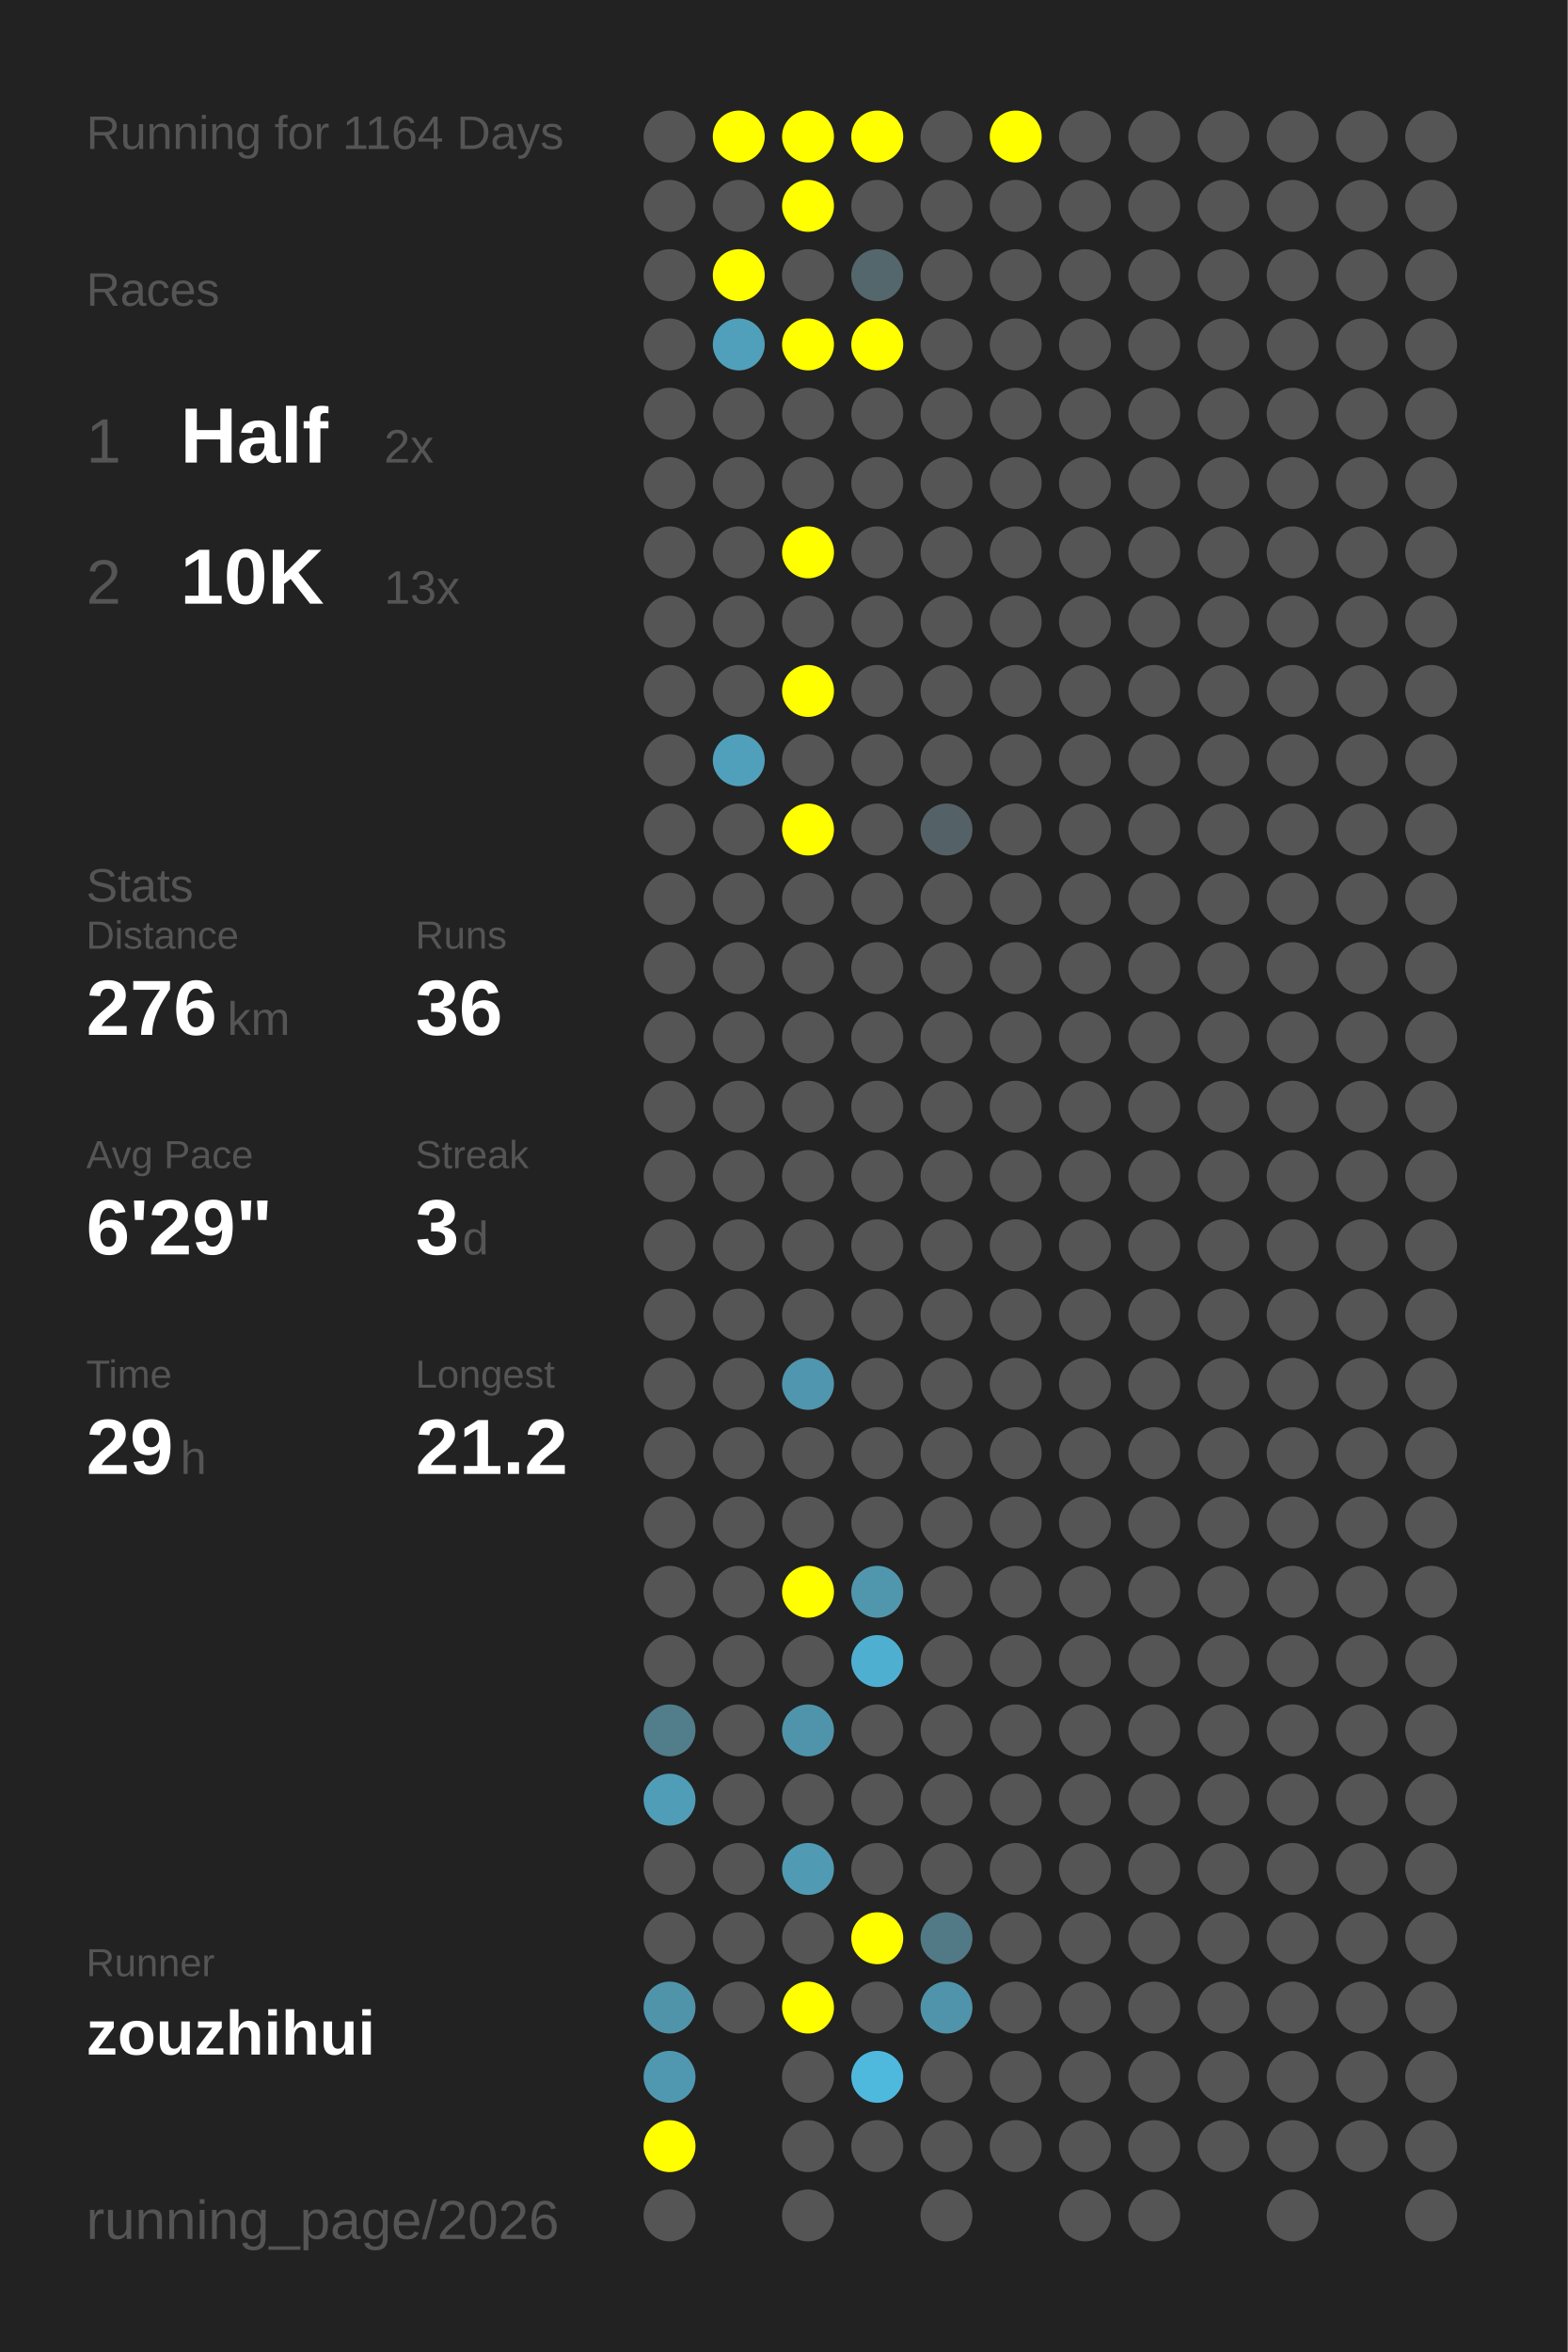
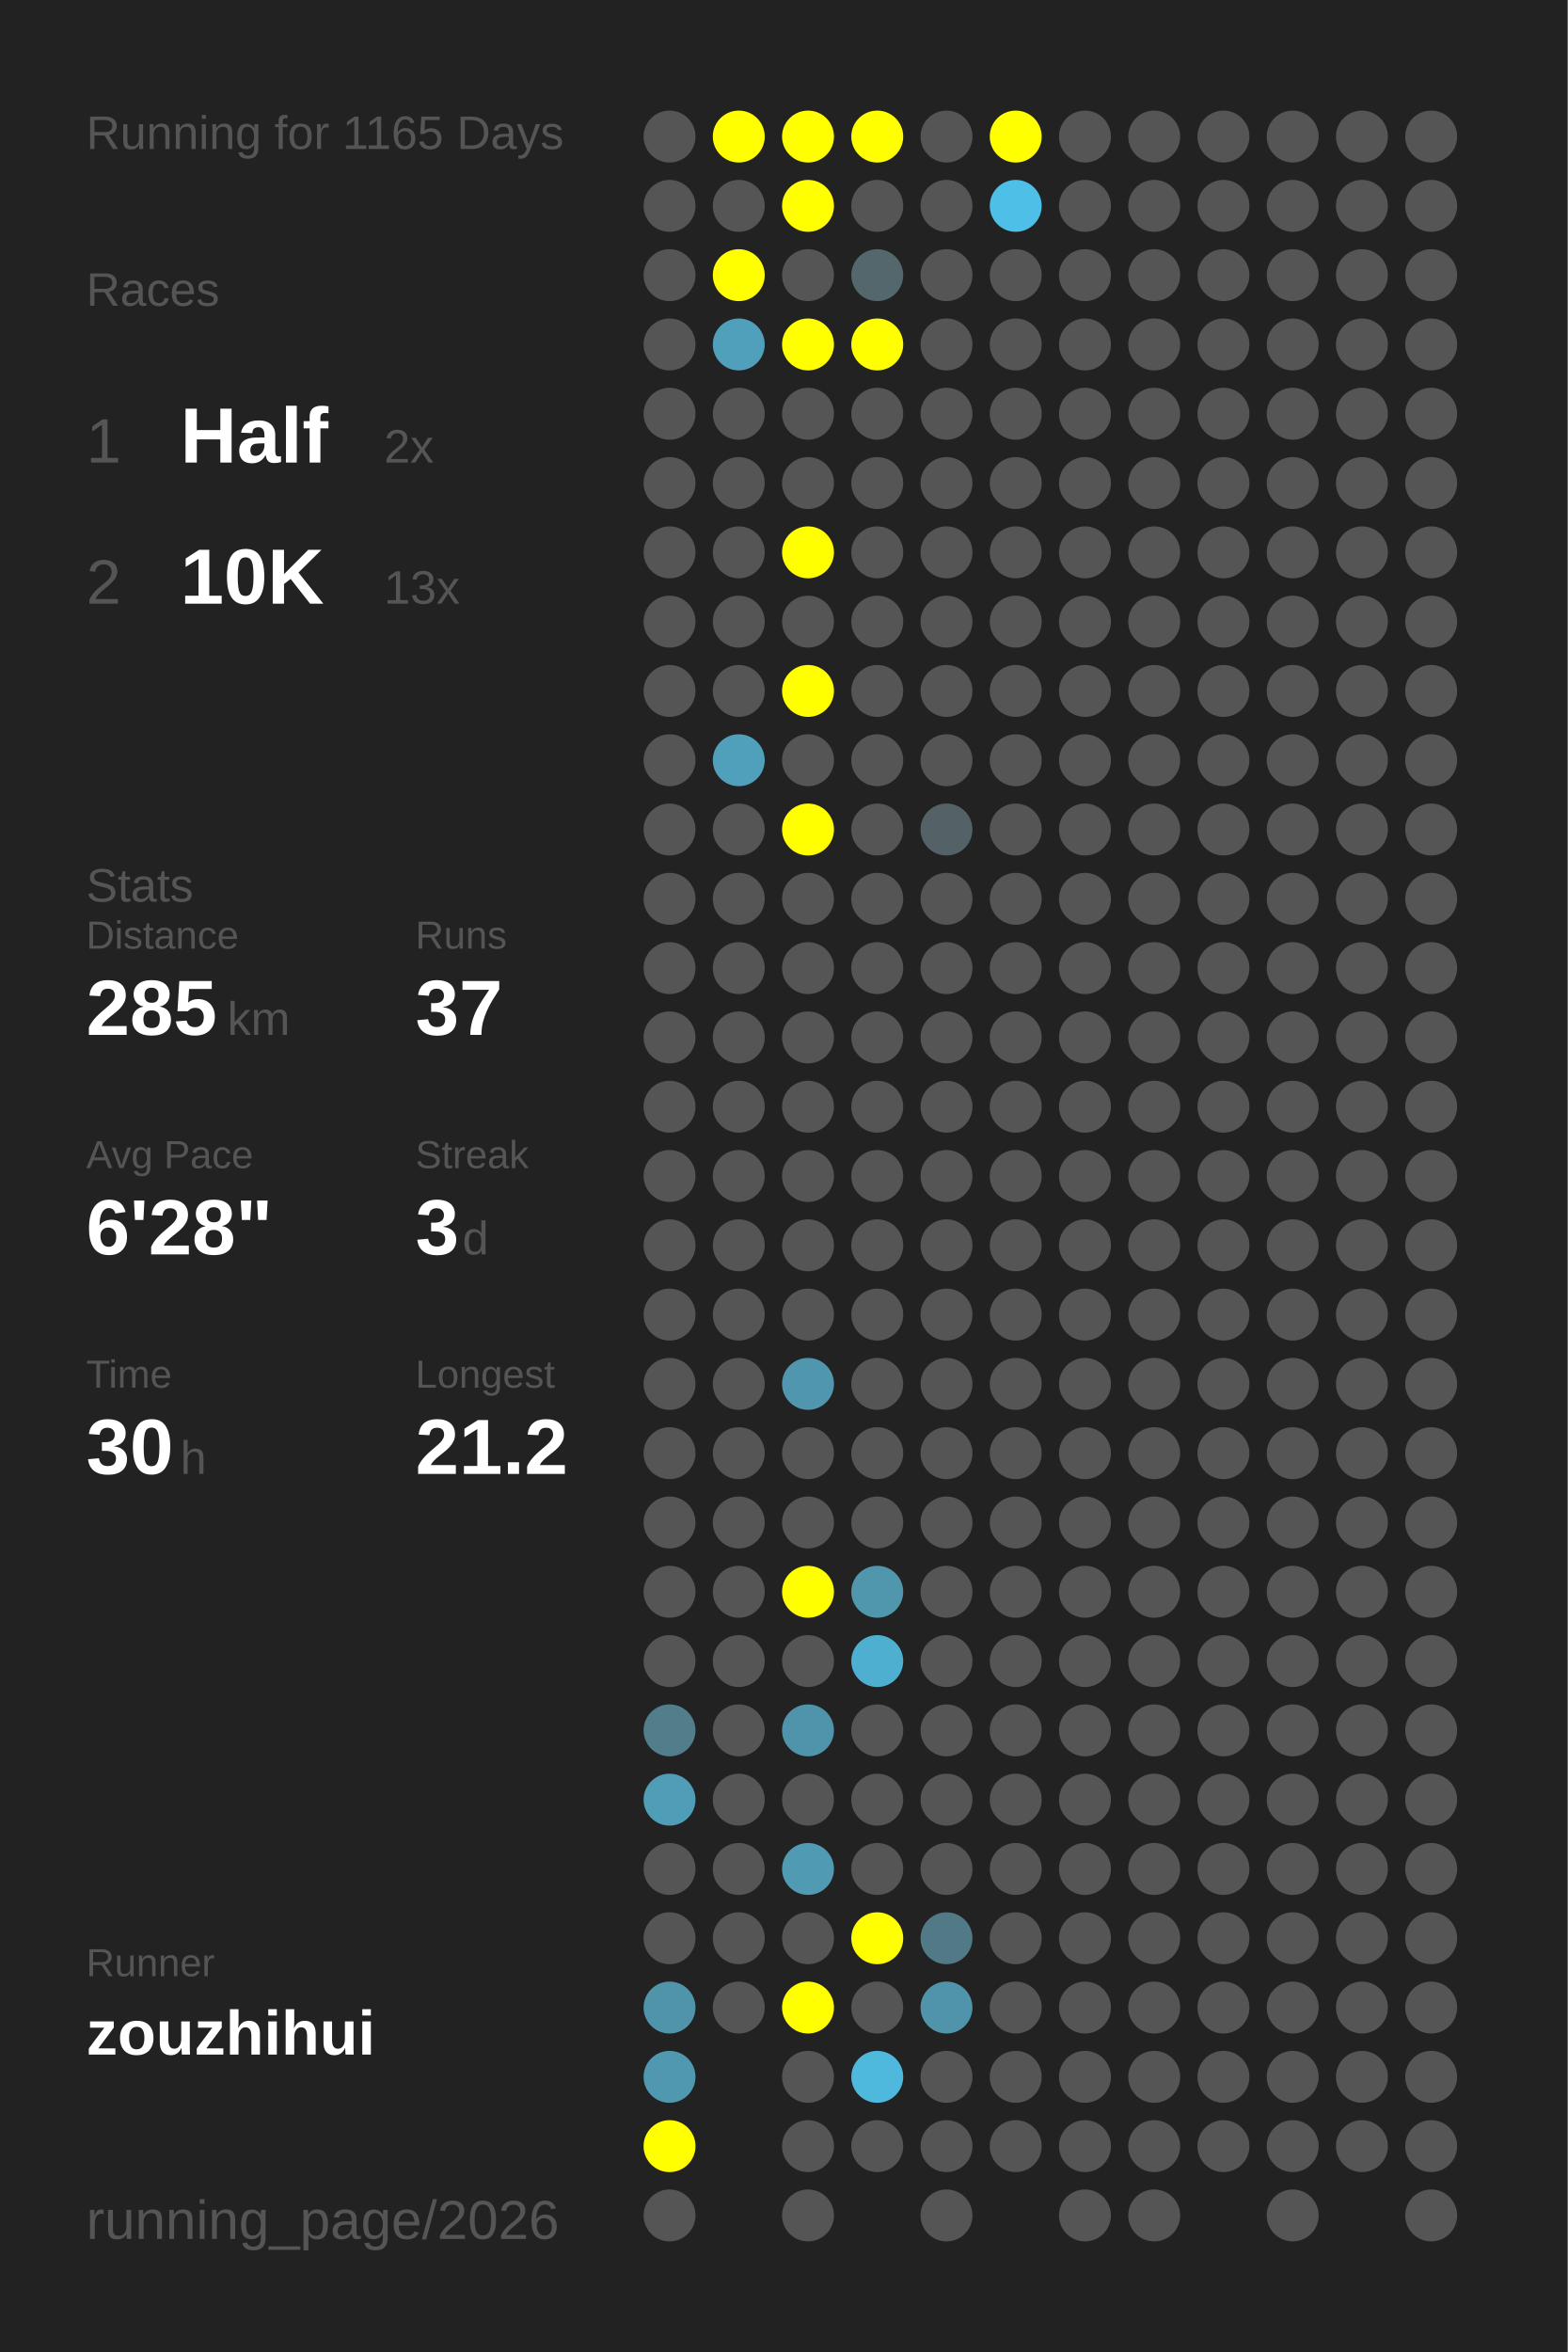
<svg xmlns="http://www.w3.org/2000/svg" baseProfile="full" height="300mm" version="1.1" viewBox="0,0,200,300" width="200mm">
  <defs />
  <rect fill="#222222" height="300" width="200" x="0" y="0" />
-   <text fill="#555555" style="font-size:6px; font-family:Arial;" x="11" y="19">Running for 1164 Days</text>
+   <text fill="#555555" style="font-size:6px; font-family:Arial;" x="11" y="19">Running for 1165 Days</text>
  <text fill="#555555" style="font-size:6px; font-family:Arial;" x="11" y="39">Races</text>
  <text fill="#555555" style="font-size:8px; font-family:Arial;" x="11" y="59">1</text>
  <text fill="#FFFFFF" style="font-size:10px; font-family:Arial; font-weight:bold;" x="23" y="59">Half</text>
  <text fill="#555555" style="font-size:6px; font-family:Arial;" x="49" y="59">2x</text>
  <text fill="#555555" style="font-size:8px; font-family:Arial;" x="11" y="77">2</text>
  <text fill="#FFFFFF" style="font-size:10px; font-family:Arial; font-weight:bold;" x="23" y="77">10K</text>
  <text fill="#555555" style="font-size:6px; font-family:Arial;" x="49" y="77">13x</text>
  <text fill="#555555" style="font-size:6px; font-family:Arial;" x="11" y="115">Stats</text>
  <text fill="#555555" style="font-size:5px; font-family:Arial;" x="11" y="121">Distance</text>
-   <text fill="#FFFFFF" style="font-size:10px; font-family:Arial; font-weight:bold;" x="11" y="132">276</text>
+   <text fill="#FFFFFF" style="font-size:10px; font-family:Arial; font-weight:bold;" x="11" y="132">285</text>
  <text fill="#555555" style="font-size:6px; font-family:Arial;" x="29" y="132">km</text>
  <text fill="#555555" style="font-size:5px; font-family:Arial;" x="53" y="121">Runs</text>
-   <text fill="#FFFFFF" style="font-size:10px; font-family:Arial; font-weight:bold;" x="53" y="132">36</text>
+   <text fill="#FFFFFF" style="font-size:10px; font-family:Arial; font-weight:bold;" x="53" y="132">37</text>
  <text fill="#555555" style="font-size:5px; font-family:Arial;" x="11" y="149">Avg Pace</text>
-   <text fill="#FFFFFF" style="font-size:10px; font-family:Arial; font-weight:bold;" x="11" y="160">6'29"</text>
+   <text fill="#FFFFFF" style="font-size:10px; font-family:Arial; font-weight:bold;" x="11" y="160">6'28"</text>
  <text fill="#555555" style="font-size:5px; font-family:Arial;" x="53" y="149">Streak</text>
  <text fill="#FFFFFF" style="font-size:10px; font-family:Arial; font-weight:bold;" x="53" y="160">3</text>
  <text fill="#555555" style="font-size:6px; font-family:Arial;" x="59" y="160">d</text>
  <text fill="#555555" style="font-size:5px; font-family:Arial;" x="11" y="177">Time</text>
-   <text fill="#FFFFFF" style="font-size:10px; font-family:Arial; font-weight:bold;" x="11" y="188">29</text>
+   <text fill="#FFFFFF" style="font-size:10px; font-family:Arial; font-weight:bold;" x="11" y="188">30</text>
  <text fill="#555555" style="font-size:6px; font-family:Arial;" x="23" y="188">h</text>
  <text fill="#555555" style="font-size:5px; font-family:Arial;" x="53" y="177">Longest</text>
  <text fill="#FFFFFF" style="font-size:10px; font-family:Arial; font-weight:bold;" x="53" y="188">21.2</text>
  <text fill="#555555" style="font-size:5px; font-family:Arial;" x="11" y="252.065">Runner</text>
  <text fill="#FFFFFF" style="font-size:8px; font-family:Arial; font-weight:bold;" x="11" y="262.065">zouzhihui</text>
  <text fill="#555555" style="font-size:7px; font-family:Arial;" x="11" y="285.581">running_page/2026</text>
  <circle cx="85.417" cy="17.419" fill="#555555" r="3.312" />
  <circle cx="85.417" cy="26.258" fill="#555555" r="3.312" />
  <circle cx="85.417" cy="35.097" fill="#555555" r="3.312" />
  <circle cx="85.417" cy="43.935" fill="#555555" r="3.312" />
  <circle cx="85.417" cy="52.774" fill="#555555" r="3.312" />
  <circle cx="85.417" cy="61.613" fill="#555555" r="3.312" />
  <circle cx="85.417" cy="70.452" fill="#555555" r="3.312" />
  <circle cx="85.417" cy="79.29" fill="#555555" r="3.312" />
  <circle cx="85.417" cy="88.129" fill="#555555" r="3.312" />
  <circle cx="85.417" cy="96.968" fill="#555555" r="3.312" />
  <circle cx="85.417" cy="105.806" fill="#555555" r="3.312" />
  <circle cx="85.417" cy="114.645" fill="#555555" r="3.312" />
  <circle cx="85.417" cy="123.484" fill="#555555" r="3.312" />
  <circle cx="85.417" cy="132.323" fill="#555555" r="3.312" />
  <circle cx="85.417" cy="141.161" fill="#555555" r="3.312" />
  <circle cx="85.417" cy="150" fill="#555555" r="3.312" />
  <circle cx="85.417" cy="158.839" fill="#555555" r="3.312" />
  <circle cx="85.417" cy="167.677" fill="#555555" r="3.312" />
  <circle cx="85.417" cy="176.516" fill="#555555" r="3.312" />
  <circle cx="85.417" cy="185.355" fill="#555555" r="3.312" />
  <circle cx="85.417" cy="194.194" fill="#555555" r="3.312" />
  <circle cx="85.417" cy="203.032" fill="#555555" r="3.312" />
  <circle cx="85.417" cy="211.871" fill="#555555" r="3.312" />
  <circle cx="85.417" cy="220.71" fill="#527d8b" r="3.312" />
  <circle cx="85.417" cy="229.548" fill="#509db7" r="3.312" />
  <circle cx="85.417" cy="238.387" fill="#555555" r="3.312" />
  <circle cx="85.417" cy="247.226" fill="#555555" r="3.312" />
  <circle cx="85.417" cy="256.065" fill="#5094aa" r="3.312" />
  <circle cx="85.417" cy="264.903" fill="#5098b0" r="3.312" />
  <circle cx="85.417" cy="273.742" fill="#FFFF00" r="3.312" />
  <circle cx="85.417" cy="282.581" fill="#555555" r="3.312" />
  <circle cx="94.25" cy="17.419" fill="#FFFF00" r="3.312" />
  <circle cx="94.25" cy="26.258" fill="#555555" r="3.312" />
  <circle cx="94.25" cy="35.097" fill="#FFFF00" r="3.312" />
  <circle cx="94.25" cy="43.935" fill="#50a0bb" r="3.312" />
  <circle cx="94.25" cy="52.774" fill="#555555" r="3.312" />
  <circle cx="94.25" cy="61.613" fill="#555555" r="3.312" />
  <circle cx="94.25" cy="70.452" fill="#555555" r="3.312" />
  <circle cx="94.25" cy="79.29" fill="#555555" r="3.312" />
  <circle cx="94.25" cy="88.129" fill="#555555" r="3.312" />
  <circle cx="94.25" cy="96.968" fill="#50a0bc" r="3.312" />
  <circle cx="94.25" cy="105.806" fill="#555555" r="3.312" />
  <circle cx="94.25" cy="114.645" fill="#555555" r="3.312" />
  <circle cx="94.25" cy="123.484" fill="#555555" r="3.312" />
  <circle cx="94.25" cy="132.323" fill="#555555" r="3.312" />
  <circle cx="94.25" cy="141.161" fill="#555555" r="3.312" />
  <circle cx="94.25" cy="150" fill="#555555" r="3.312" />
  <circle cx="94.25" cy="158.839" fill="#555555" r="3.312" />
  <circle cx="94.25" cy="167.677" fill="#555555" r="3.312" />
  <circle cx="94.25" cy="176.516" fill="#555555" r="3.312" />
  <circle cx="94.25" cy="185.355" fill="#555555" r="3.312" />
  <circle cx="94.25" cy="194.194" fill="#555555" r="3.312" />
  <circle cx="94.25" cy="203.032" fill="#555555" r="3.312" />
  <circle cx="94.25" cy="211.871" fill="#555555" r="3.312" />
  <circle cx="94.25" cy="220.71" fill="#555555" r="3.312" />
  <circle cx="94.25" cy="229.548" fill="#555555" r="3.312" />
  <circle cx="94.25" cy="238.387" fill="#555555" r="3.312" />
  <circle cx="94.25" cy="247.226" fill="#555555" r="3.312" />
  <circle cx="94.25" cy="256.065" fill="#555555" r="3.312" />
  <circle cx="103.083" cy="17.419" fill="#FFFF00" r="3.312" />
  <circle cx="103.083" cy="26.258" fill="#FFFF00" r="3.312" />
  <circle cx="103.083" cy="35.097" fill="#555555" r="3.312" />
  <circle cx="103.083" cy="43.935" fill="#FFFF00" r="3.312" />
  <circle cx="103.083" cy="52.774" fill="#555555" r="3.312" />
  <circle cx="103.083" cy="61.613" fill="#555555" r="3.312" />
  <circle cx="103.083" cy="70.452" fill="#FFFF00" r="3.312" />
  <circle cx="103.083" cy="79.29" fill="#555555" r="3.312" />
  <circle cx="103.083" cy="88.129" fill="#FFFF00" r="3.312" />
  <circle cx="103.083" cy="96.968" fill="#555555" r="3.312" />
  <circle cx="103.083" cy="105.806" fill="#FFFF00" r="3.312" />
  <circle cx="103.083" cy="114.645" fill="#555555" r="3.312" />
  <circle cx="103.083" cy="123.484" fill="#555555" r="3.312" />
  <circle cx="103.083" cy="132.323" fill="#555555" r="3.312" />
  <circle cx="103.083" cy="141.161" fill="#555555" r="3.312" />
  <circle cx="103.083" cy="150" fill="#555555" r="3.312" />
  <circle cx="103.083" cy="158.839" fill="#555555" r="3.312" />
  <circle cx="103.083" cy="167.677" fill="#555555" r="3.312" />
  <circle cx="103.083" cy="176.516" fill="#5096ae" r="3.312" />
  <circle cx="103.083" cy="185.355" fill="#555555" r="3.312" />
  <circle cx="103.083" cy="194.194" fill="#555555" r="3.312" />
  <circle cx="103.083" cy="203.032" fill="#FFFF00" r="3.312" />
  <circle cx="103.083" cy="211.871" fill="#555555" r="3.312" />
  <circle cx="103.083" cy="220.71" fill="#5094ab" r="3.312" />
  <circle cx="103.083" cy="229.548" fill="#555555" r="3.312" />
  <circle cx="103.083" cy="238.387" fill="#509ab3" r="3.312" />
  <circle cx="103.083" cy="247.226" fill="#555555" r="3.312" />
  <circle cx="103.083" cy="256.065" fill="#FFFF00" r="3.312" />
  <circle cx="103.083" cy="264.903" fill="#555555" r="3.312" />
  <circle cx="103.083" cy="273.742" fill="#555555" r="3.312" />
  <circle cx="103.083" cy="282.581" fill="#555555" r="3.312" />
  <circle cx="111.917" cy="17.419" fill="#FFFF00" r="3.312" />
  <circle cx="111.917" cy="26.258" fill="#555555" r="3.312" />
  <circle cx="111.917" cy="35.097" fill="#53676d" r="3.312" />
  <circle cx="111.917" cy="43.935" fill="#FFFF00" r="3.312" />
  <circle cx="111.917" cy="52.774" fill="#555555" r="3.312" />
  <circle cx="111.917" cy="61.613" fill="#555555" r="3.312" />
  <circle cx="111.917" cy="70.452" fill="#555555" r="3.312" />
  <circle cx="111.917" cy="79.29" fill="#555555" r="3.312" />
  <circle cx="111.917" cy="88.129" fill="#555555" r="3.312" />
  <circle cx="111.917" cy="96.968" fill="#555555" r="3.312" />
  <circle cx="111.917" cy="105.806" fill="#555555" r="3.312" />
  <circle cx="111.917" cy="114.645" fill="#555555" r="3.312" />
  <circle cx="111.917" cy="123.484" fill="#555555" r="3.312" />
  <circle cx="111.917" cy="132.323" fill="#555555" r="3.312" />
  <circle cx="111.917" cy="141.161" fill="#555555" r="3.312" />
  <circle cx="111.917" cy="150" fill="#555555" r="3.312" />
  <circle cx="111.917" cy="158.839" fill="#555555" r="3.312" />
  <circle cx="111.917" cy="167.677" fill="#555555" r="3.312" />
  <circle cx="111.917" cy="176.516" fill="#555555" r="3.312" />
  <circle cx="111.917" cy="185.355" fill="#555555" r="3.312" />
  <circle cx="111.917" cy="194.194" fill="#555555" r="3.312" />
  <circle cx="111.917" cy="203.032" fill="#5097ae" r="3.312" />
  <circle cx="111.917" cy="211.871" fill="#4fafd0" r="3.312" />
  <circle cx="111.917" cy="220.71" fill="#555555" r="3.312" />
  <circle cx="111.917" cy="229.548" fill="#555555" r="3.312" />
  <circle cx="111.917" cy="238.387" fill="#555555" r="3.312" />
  <circle cx="111.917" cy="247.226" fill="#FFFF00" r="3.312" />
  <circle cx="111.917" cy="256.065" fill="#555555" r="3.312" />
  <circle cx="111.917" cy="264.903" fill="#4eb9dd" r="3.312" />
  <circle cx="111.917" cy="273.742" fill="#555555" r="3.312" />
  <circle cx="120.75" cy="17.419" fill="#555555" r="3.312" />
  <circle cx="120.75" cy="26.258" fill="#555555" r="3.312" />
  <circle cx="120.75" cy="35.097" fill="#555555" r="3.312" />
  <circle cx="120.75" cy="43.935" fill="#555555" r="3.312" />
  <circle cx="120.75" cy="52.774" fill="#555555" r="3.312" />
  <circle cx="120.75" cy="61.613" fill="#555555" r="3.312" />
  <circle cx="120.75" cy="70.452" fill="#555555" r="3.312" />
  <circle cx="120.75" cy="79.29" fill="#555555" r="3.312" />
  <circle cx="120.75" cy="88.129" fill="#555555" r="3.312" />
  <circle cx="120.75" cy="96.968" fill="#555555" r="3.312" />
  <circle cx="120.75" cy="105.806" fill="#546267" r="3.312" />
  <circle cx="120.75" cy="114.645" fill="#555555" r="3.312" />
  <circle cx="120.75" cy="123.484" fill="#555555" r="3.312" />
  <circle cx="120.75" cy="132.323" fill="#555555" r="3.312" />
  <circle cx="120.75" cy="141.161" fill="#555555" r="3.312" />
  <circle cx="120.75" cy="150" fill="#555555" r="3.312" />
  <circle cx="120.75" cy="158.839" fill="#555555" r="3.312" />
  <circle cx="120.75" cy="167.677" fill="#555555" r="3.312" />
  <circle cx="120.75" cy="176.516" fill="#555555" r="3.312" />
  <circle cx="120.75" cy="185.355" fill="#555555" r="3.312" />
  <circle cx="120.75" cy="194.194" fill="#555555" r="3.312" />
  <circle cx="120.75" cy="203.032" fill="#555555" r="3.312" />
  <circle cx="120.75" cy="211.871" fill="#555555" r="3.312" />
  <circle cx="120.75" cy="220.71" fill="#555555" r="3.312" />
  <circle cx="120.75" cy="229.548" fill="#555555" r="3.312" />
  <circle cx="120.75" cy="238.387" fill="#555555" r="3.312" />
  <circle cx="120.75" cy="247.226" fill="#527986" r="3.312" />
  <circle cx="120.75" cy="256.065" fill="#5094ab" r="3.312" />
  <circle cx="120.75" cy="264.903" fill="#555555" r="3.312" />
  <circle cx="120.75" cy="273.742" fill="#555555" r="3.312" />
  <circle cx="120.75" cy="282.581" fill="#555555" r="3.312" />
  <circle cx="129.583" cy="17.419" fill="#FFFF00" r="3.312" />
-   <circle cx="129.583" cy="26.258" fill="#555555" r="3.312" />
+   <circle cx="129.583" cy="26.258" fill="#4ebfe6" r="3.312" />
  <circle cx="129.583" cy="35.097" fill="#555555" r="3.312" />
  <circle cx="129.583" cy="43.935" fill="#555555" r="3.312" />
  <circle cx="129.583" cy="52.774" fill="#555555" r="3.312" />
  <circle cx="129.583" cy="61.613" fill="#555555" r="3.312" />
  <circle cx="129.583" cy="70.452" fill="#555555" r="3.312" />
  <circle cx="129.583" cy="79.29" fill="#555555" r="3.312" />
  <circle cx="129.583" cy="88.129" fill="#555555" r="3.312" />
  <circle cx="129.583" cy="96.968" fill="#555555" r="3.312" />
  <circle cx="129.583" cy="105.806" fill="#555555" r="3.312" />
  <circle cx="129.583" cy="114.645" fill="#555555" r="3.312" />
  <circle cx="129.583" cy="123.484" fill="#555555" r="3.312" />
  <circle cx="129.583" cy="132.323" fill="#555555" r="3.312" />
  <circle cx="129.583" cy="141.161" fill="#555555" r="3.312" />
  <circle cx="129.583" cy="150" fill="#555555" r="3.312" />
  <circle cx="129.583" cy="158.839" fill="#555555" r="3.312" />
  <circle cx="129.583" cy="167.677" fill="#555555" r="3.312" />
  <circle cx="129.583" cy="176.516" fill="#555555" r="3.312" />
  <circle cx="129.583" cy="185.355" fill="#555555" r="3.312" />
  <circle cx="129.583" cy="194.194" fill="#555555" r="3.312" />
  <circle cx="129.583" cy="203.032" fill="#555555" r="3.312" />
  <circle cx="129.583" cy="211.871" fill="#555555" r="3.312" />
  <circle cx="129.583" cy="220.71" fill="#555555" r="3.312" />
  <circle cx="129.583" cy="229.548" fill="#555555" r="3.312" />
  <circle cx="129.583" cy="238.387" fill="#555555" r="3.312" />
  <circle cx="129.583" cy="247.226" fill="#555555" r="3.312" />
  <circle cx="129.583" cy="256.065" fill="#555555" r="3.312" />
  <circle cx="129.583" cy="264.903" fill="#555555" r="3.312" />
  <circle cx="129.583" cy="273.742" fill="#555555" r="3.312" />
  <circle cx="138.417" cy="17.419" fill="#555555" r="3.312" />
  <circle cx="138.417" cy="26.258" fill="#555555" r="3.312" />
  <circle cx="138.417" cy="35.097" fill="#555555" r="3.312" />
  <circle cx="138.417" cy="43.935" fill="#555555" r="3.312" />
  <circle cx="138.417" cy="52.774" fill="#555555" r="3.312" />
  <circle cx="138.417" cy="61.613" fill="#555555" r="3.312" />
  <circle cx="138.417" cy="70.452" fill="#555555" r="3.312" />
  <circle cx="138.417" cy="79.29" fill="#555555" r="3.312" />
  <circle cx="138.417" cy="88.129" fill="#555555" r="3.312" />
  <circle cx="138.417" cy="96.968" fill="#555555" r="3.312" />
  <circle cx="138.417" cy="105.806" fill="#555555" r="3.312" />
  <circle cx="138.417" cy="114.645" fill="#555555" r="3.312" />
  <circle cx="138.417" cy="123.484" fill="#555555" r="3.312" />
  <circle cx="138.417" cy="132.323" fill="#555555" r="3.312" />
  <circle cx="138.417" cy="141.161" fill="#555555" r="3.312" />
  <circle cx="138.417" cy="150" fill="#555555" r="3.312" />
  <circle cx="138.417" cy="158.839" fill="#555555" r="3.312" />
  <circle cx="138.417" cy="167.677" fill="#555555" r="3.312" />
  <circle cx="138.417" cy="176.516" fill="#555555" r="3.312" />
  <circle cx="138.417" cy="185.355" fill="#555555" r="3.312" />
  <circle cx="138.417" cy="194.194" fill="#555555" r="3.312" />
  <circle cx="138.417" cy="203.032" fill="#555555" r="3.312" />
  <circle cx="138.417" cy="211.871" fill="#555555" r="3.312" />
  <circle cx="138.417" cy="220.71" fill="#555555" r="3.312" />
  <circle cx="138.417" cy="229.548" fill="#555555" r="3.312" />
  <circle cx="138.417" cy="238.387" fill="#555555" r="3.312" />
  <circle cx="138.417" cy="247.226" fill="#555555" r="3.312" />
  <circle cx="138.417" cy="256.065" fill="#555555" r="3.312" />
  <circle cx="138.417" cy="264.903" fill="#555555" r="3.312" />
  <circle cx="138.417" cy="273.742" fill="#555555" r="3.312" />
  <circle cx="138.417" cy="282.581" fill="#555555" r="3.312" />
  <circle cx="147.25" cy="17.419" fill="#555555" r="3.312" />
  <circle cx="147.25" cy="26.258" fill="#555555" r="3.312" />
  <circle cx="147.25" cy="35.097" fill="#555555" r="3.312" />
  <circle cx="147.25" cy="43.935" fill="#555555" r="3.312" />
  <circle cx="147.25" cy="52.774" fill="#555555" r="3.312" />
  <circle cx="147.25" cy="61.613" fill="#555555" r="3.312" />
  <circle cx="147.25" cy="70.452" fill="#555555" r="3.312" />
  <circle cx="147.25" cy="79.29" fill="#555555" r="3.312" />
  <circle cx="147.25" cy="88.129" fill="#555555" r="3.312" />
  <circle cx="147.25" cy="96.968" fill="#555555" r="3.312" />
  <circle cx="147.25" cy="105.806" fill="#555555" r="3.312" />
  <circle cx="147.25" cy="114.645" fill="#555555" r="3.312" />
  <circle cx="147.25" cy="123.484" fill="#555555" r="3.312" />
  <circle cx="147.25" cy="132.323" fill="#555555" r="3.312" />
  <circle cx="147.25" cy="141.161" fill="#555555" r="3.312" />
  <circle cx="147.25" cy="150" fill="#555555" r="3.312" />
  <circle cx="147.25" cy="158.839" fill="#555555" r="3.312" />
  <circle cx="147.25" cy="167.677" fill="#555555" r="3.312" />
  <circle cx="147.25" cy="176.516" fill="#555555" r="3.312" />
  <circle cx="147.25" cy="185.355" fill="#555555" r="3.312" />
  <circle cx="147.25" cy="194.194" fill="#555555" r="3.312" />
  <circle cx="147.25" cy="203.032" fill="#555555" r="3.312" />
  <circle cx="147.25" cy="211.871" fill="#555555" r="3.312" />
  <circle cx="147.25" cy="220.71" fill="#555555" r="3.312" />
  <circle cx="147.25" cy="229.548" fill="#555555" r="3.312" />
  <circle cx="147.25" cy="238.387" fill="#555555" r="3.312" />
  <circle cx="147.25" cy="247.226" fill="#555555" r="3.312" />
  <circle cx="147.25" cy="256.065" fill="#555555" r="3.312" />
  <circle cx="147.25" cy="264.903" fill="#555555" r="3.312" />
  <circle cx="147.25" cy="273.742" fill="#555555" r="3.312" />
  <circle cx="147.25" cy="282.581" fill="#555555" r="3.312" />
  <circle cx="156.083" cy="17.419" fill="#555555" r="3.312" />
  <circle cx="156.083" cy="26.258" fill="#555555" r="3.312" />
  <circle cx="156.083" cy="35.097" fill="#555555" r="3.312" />
  <circle cx="156.083" cy="43.935" fill="#555555" r="3.312" />
  <circle cx="156.083" cy="52.774" fill="#555555" r="3.312" />
  <circle cx="156.083" cy="61.613" fill="#555555" r="3.312" />
  <circle cx="156.083" cy="70.452" fill="#555555" r="3.312" />
  <circle cx="156.083" cy="79.29" fill="#555555" r="3.312" />
  <circle cx="156.083" cy="88.129" fill="#555555" r="3.312" />
  <circle cx="156.083" cy="96.968" fill="#555555" r="3.312" />
  <circle cx="156.083" cy="105.806" fill="#555555" r="3.312" />
  <circle cx="156.083" cy="114.645" fill="#555555" r="3.312" />
  <circle cx="156.083" cy="123.484" fill="#555555" r="3.312" />
  <circle cx="156.083" cy="132.323" fill="#555555" r="3.312" />
  <circle cx="156.083" cy="141.161" fill="#555555" r="3.312" />
  <circle cx="156.083" cy="150" fill="#555555" r="3.312" />
  <circle cx="156.083" cy="158.839" fill="#555555" r="3.312" />
  <circle cx="156.083" cy="167.677" fill="#555555" r="3.312" />
  <circle cx="156.083" cy="176.516" fill="#555555" r="3.312" />
  <circle cx="156.083" cy="185.355" fill="#555555" r="3.312" />
  <circle cx="156.083" cy="194.194" fill="#555555" r="3.312" />
  <circle cx="156.083" cy="203.032" fill="#555555" r="3.312" />
  <circle cx="156.083" cy="211.871" fill="#555555" r="3.312" />
  <circle cx="156.083" cy="220.71" fill="#555555" r="3.312" />
  <circle cx="156.083" cy="229.548" fill="#555555" r="3.312" />
  <circle cx="156.083" cy="238.387" fill="#555555" r="3.312" />
  <circle cx="156.083" cy="247.226" fill="#555555" r="3.312" />
  <circle cx="156.083" cy="256.065" fill="#555555" r="3.312" />
  <circle cx="156.083" cy="264.903" fill="#555555" r="3.312" />
  <circle cx="156.083" cy="273.742" fill="#555555" r="3.312" />
  <circle cx="164.917" cy="17.419" fill="#555555" r="3.312" />
  <circle cx="164.917" cy="26.258" fill="#555555" r="3.312" />
  <circle cx="164.917" cy="35.097" fill="#555555" r="3.312" />
  <circle cx="164.917" cy="43.935" fill="#555555" r="3.312" />
  <circle cx="164.917" cy="52.774" fill="#555555" r="3.312" />
  <circle cx="164.917" cy="61.613" fill="#555555" r="3.312" />
  <circle cx="164.917" cy="70.452" fill="#555555" r="3.312" />
  <circle cx="164.917" cy="79.29" fill="#555555" r="3.312" />
  <circle cx="164.917" cy="88.129" fill="#555555" r="3.312" />
  <circle cx="164.917" cy="96.968" fill="#555555" r="3.312" />
  <circle cx="164.917" cy="105.806" fill="#555555" r="3.312" />
  <circle cx="164.917" cy="114.645" fill="#555555" r="3.312" />
  <circle cx="164.917" cy="123.484" fill="#555555" r="3.312" />
  <circle cx="164.917" cy="132.323" fill="#555555" r="3.312" />
  <circle cx="164.917" cy="141.161" fill="#555555" r="3.312" />
  <circle cx="164.917" cy="150" fill="#555555" r="3.312" />
  <circle cx="164.917" cy="158.839" fill="#555555" r="3.312" />
  <circle cx="164.917" cy="167.677" fill="#555555" r="3.312" />
  <circle cx="164.917" cy="176.516" fill="#555555" r="3.312" />
  <circle cx="164.917" cy="185.355" fill="#555555" r="3.312" />
  <circle cx="164.917" cy="194.194" fill="#555555" r="3.312" />
  <circle cx="164.917" cy="203.032" fill="#555555" r="3.312" />
  <circle cx="164.917" cy="211.871" fill="#555555" r="3.312" />
  <circle cx="164.917" cy="220.71" fill="#555555" r="3.312" />
  <circle cx="164.917" cy="229.548" fill="#555555" r="3.312" />
  <circle cx="164.917" cy="238.387" fill="#555555" r="3.312" />
  <circle cx="164.917" cy="247.226" fill="#555555" r="3.312" />
  <circle cx="164.917" cy="256.065" fill="#555555" r="3.312" />
  <circle cx="164.917" cy="264.903" fill="#555555" r="3.312" />
  <circle cx="164.917" cy="273.742" fill="#555555" r="3.312" />
  <circle cx="164.917" cy="282.581" fill="#555555" r="3.312" />
  <circle cx="173.75" cy="17.419" fill="#555555" r="3.312" />
  <circle cx="173.75" cy="26.258" fill="#555555" r="3.312" />
  <circle cx="173.75" cy="35.097" fill="#555555" r="3.312" />
  <circle cx="173.75" cy="43.935" fill="#555555" r="3.312" />
  <circle cx="173.75" cy="52.774" fill="#555555" r="3.312" />
  <circle cx="173.75" cy="61.613" fill="#555555" r="3.312" />
  <circle cx="173.75" cy="70.452" fill="#555555" r="3.312" />
  <circle cx="173.75" cy="79.29" fill="#555555" r="3.312" />
  <circle cx="173.75" cy="88.129" fill="#555555" r="3.312" />
  <circle cx="173.75" cy="96.968" fill="#555555" r="3.312" />
  <circle cx="173.75" cy="105.806" fill="#555555" r="3.312" />
  <circle cx="173.75" cy="114.645" fill="#555555" r="3.312" />
  <circle cx="173.75" cy="123.484" fill="#555555" r="3.312" />
  <circle cx="173.75" cy="132.323" fill="#555555" r="3.312" />
  <circle cx="173.75" cy="141.161" fill="#555555" r="3.312" />
  <circle cx="173.75" cy="150" fill="#555555" r="3.312" />
  <circle cx="173.75" cy="158.839" fill="#555555" r="3.312" />
  <circle cx="173.75" cy="167.677" fill="#555555" r="3.312" />
  <circle cx="173.75" cy="176.516" fill="#555555" r="3.312" />
  <circle cx="173.75" cy="185.355" fill="#555555" r="3.312" />
  <circle cx="173.75" cy="194.194" fill="#555555" r="3.312" />
  <circle cx="173.75" cy="203.032" fill="#555555" r="3.312" />
  <circle cx="173.75" cy="211.871" fill="#555555" r="3.312" />
  <circle cx="173.75" cy="220.71" fill="#555555" r="3.312" />
  <circle cx="173.75" cy="229.548" fill="#555555" r="3.312" />
  <circle cx="173.75" cy="238.387" fill="#555555" r="3.312" />
  <circle cx="173.75" cy="247.226" fill="#555555" r="3.312" />
  <circle cx="173.75" cy="256.065" fill="#555555" r="3.312" />
  <circle cx="173.75" cy="264.903" fill="#555555" r="3.312" />
  <circle cx="173.75" cy="273.742" fill="#555555" r="3.312" />
  <circle cx="182.583" cy="17.419" fill="#555555" r="3.312" />
  <circle cx="182.583" cy="26.258" fill="#555555" r="3.312" />
  <circle cx="182.583" cy="35.097" fill="#555555" r="3.312" />
  <circle cx="182.583" cy="43.935" fill="#555555" r="3.312" />
  <circle cx="182.583" cy="52.774" fill="#555555" r="3.312" />
  <circle cx="182.583" cy="61.613" fill="#555555" r="3.312" />
  <circle cx="182.583" cy="70.452" fill="#555555" r="3.312" />
  <circle cx="182.583" cy="79.29" fill="#555555" r="3.312" />
  <circle cx="182.583" cy="88.129" fill="#555555" r="3.312" />
  <circle cx="182.583" cy="96.968" fill="#555555" r="3.312" />
  <circle cx="182.583" cy="105.806" fill="#555555" r="3.312" />
  <circle cx="182.583" cy="114.645" fill="#555555" r="3.312" />
  <circle cx="182.583" cy="123.484" fill="#555555" r="3.312" />
  <circle cx="182.583" cy="132.323" fill="#555555" r="3.312" />
  <circle cx="182.583" cy="141.161" fill="#555555" r="3.312" />
  <circle cx="182.583" cy="150" fill="#555555" r="3.312" />
  <circle cx="182.583" cy="158.839" fill="#555555" r="3.312" />
  <circle cx="182.583" cy="167.677" fill="#555555" r="3.312" />
  <circle cx="182.583" cy="176.516" fill="#555555" r="3.312" />
  <circle cx="182.583" cy="185.355" fill="#555555" r="3.312" />
  <circle cx="182.583" cy="194.194" fill="#555555" r="3.312" />
  <circle cx="182.583" cy="203.032" fill="#555555" r="3.312" />
  <circle cx="182.583" cy="211.871" fill="#555555" r="3.312" />
  <circle cx="182.583" cy="220.71" fill="#555555" r="3.312" />
  <circle cx="182.583" cy="229.548" fill="#555555" r="3.312" />
  <circle cx="182.583" cy="238.387" fill="#555555" r="3.312" />
  <circle cx="182.583" cy="247.226" fill="#555555" r="3.312" />
  <circle cx="182.583" cy="256.065" fill="#555555" r="3.312" />
  <circle cx="182.583" cy="264.903" fill="#555555" r="3.312" />
  <circle cx="182.583" cy="273.742" fill="#555555" r="3.312" />
  <circle cx="182.583" cy="282.581" fill="#555555" r="3.312" />
</svg>
